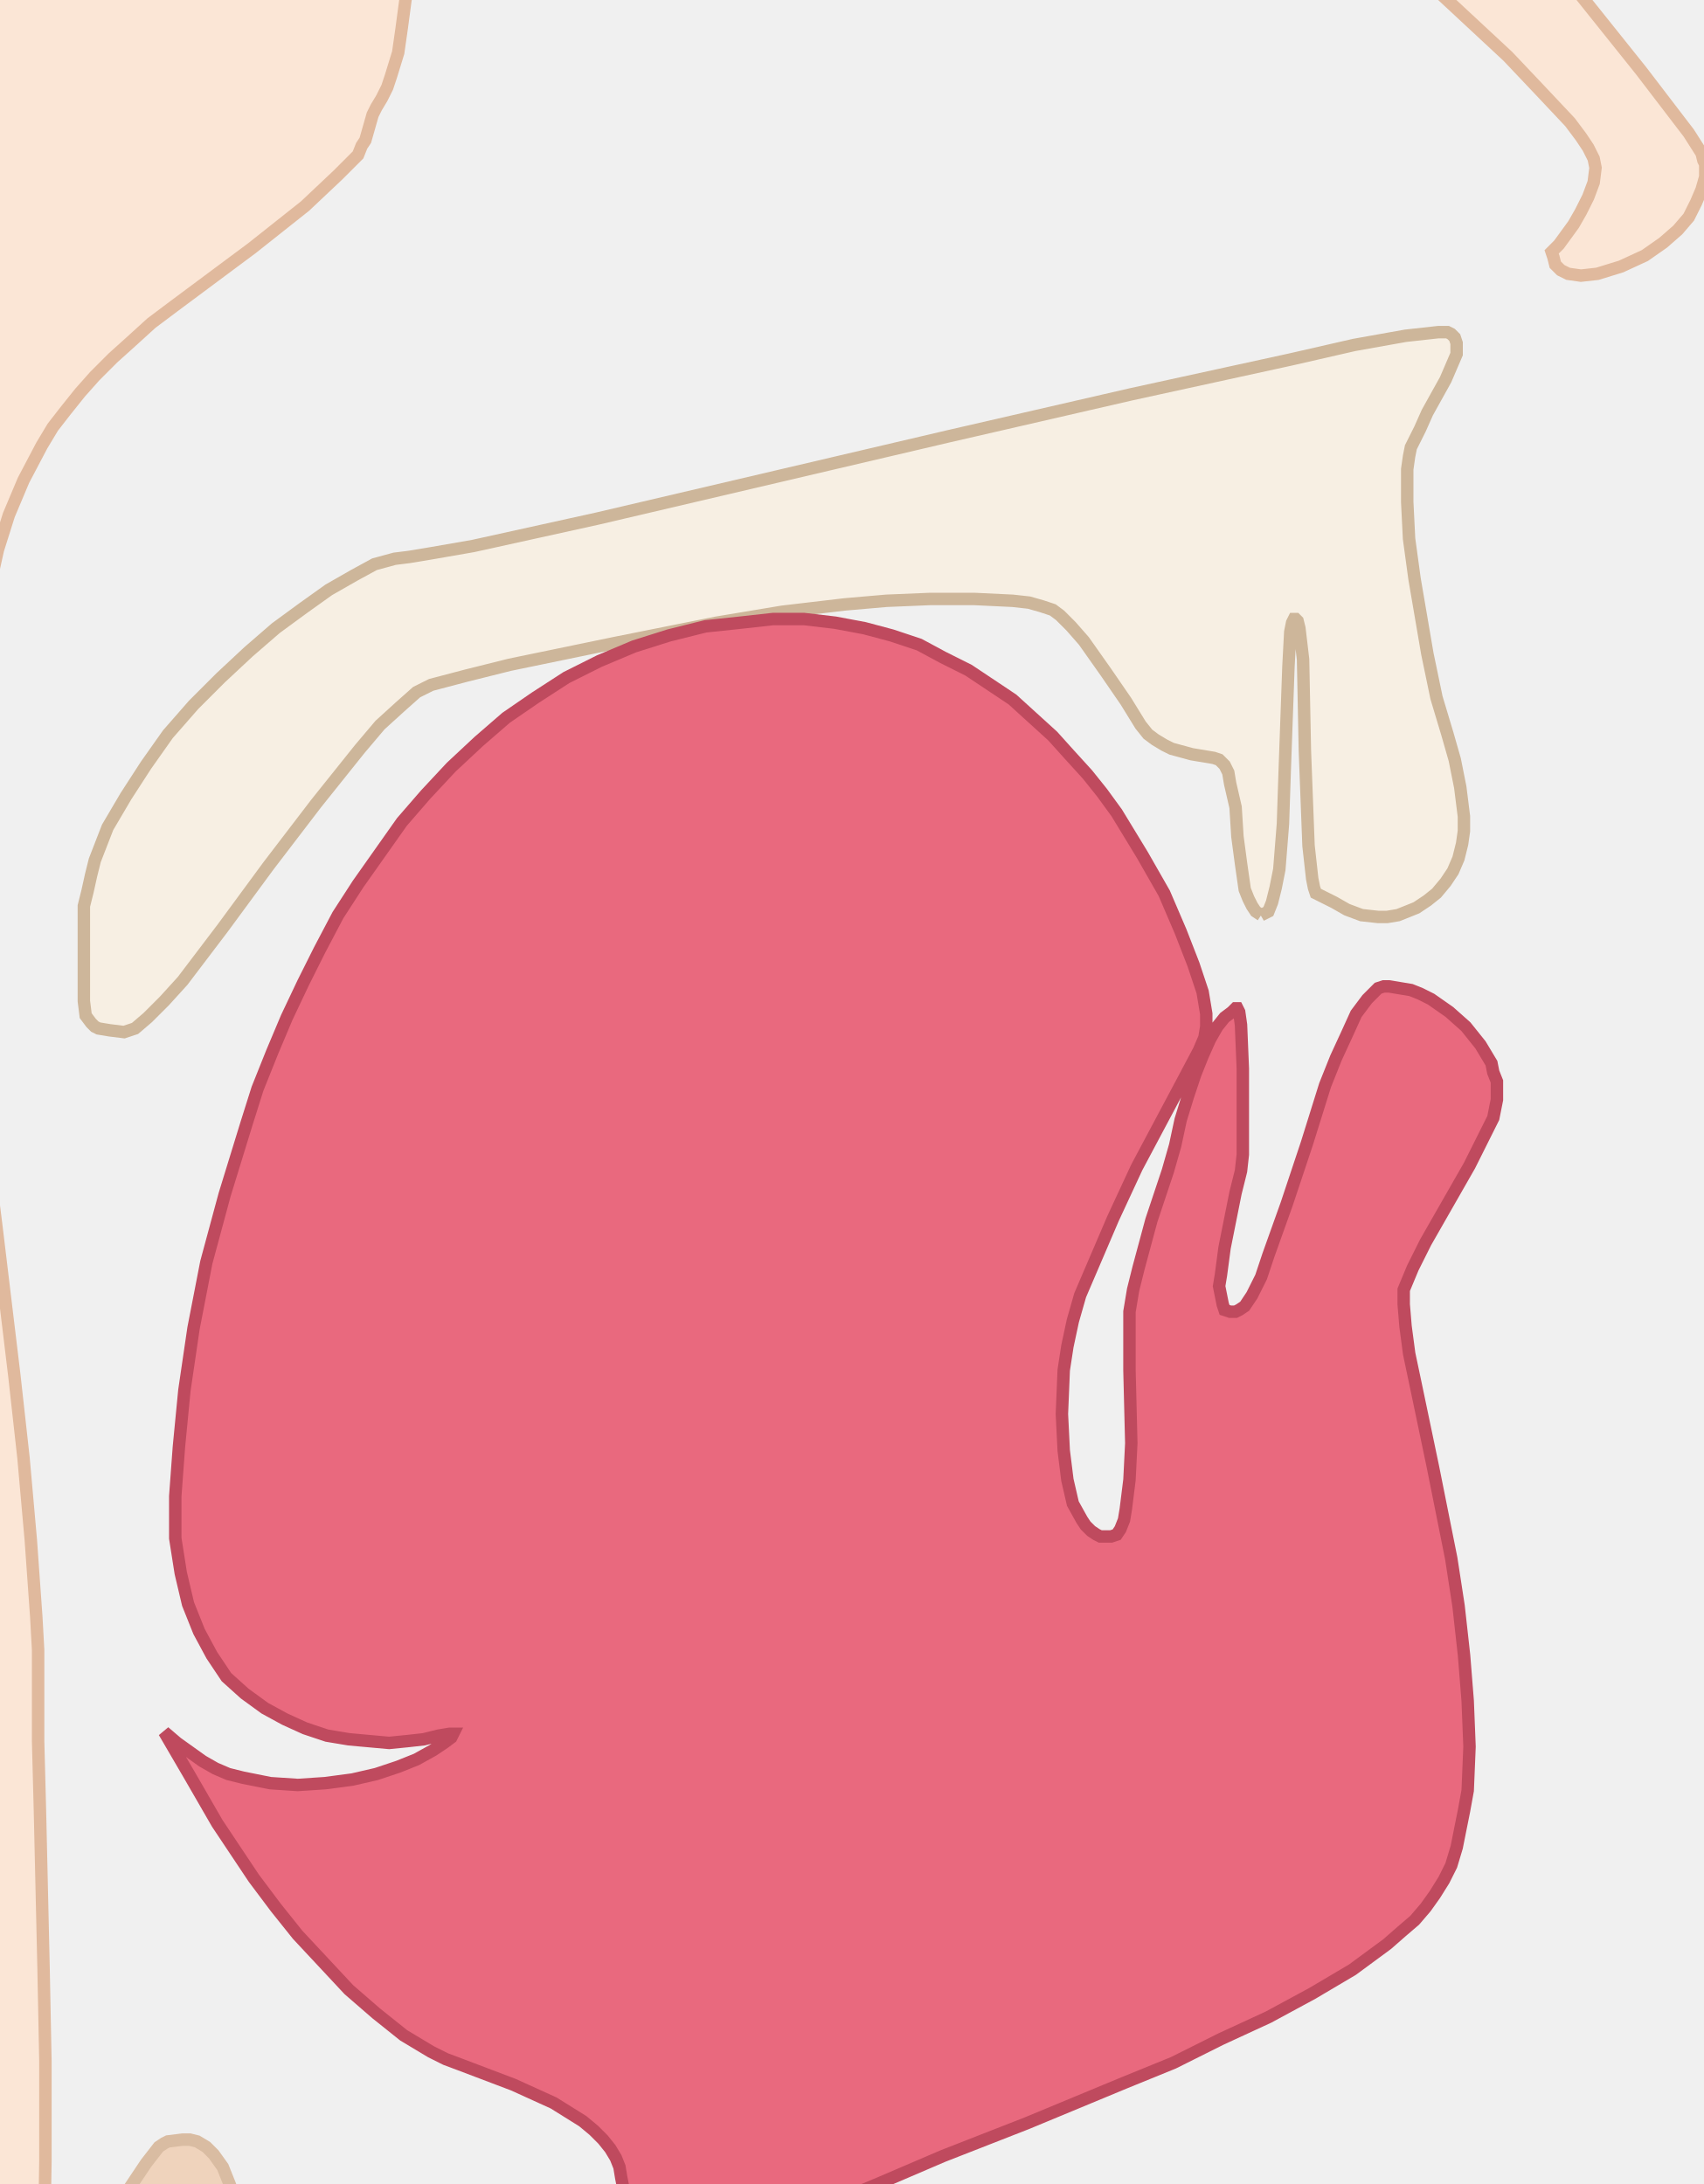
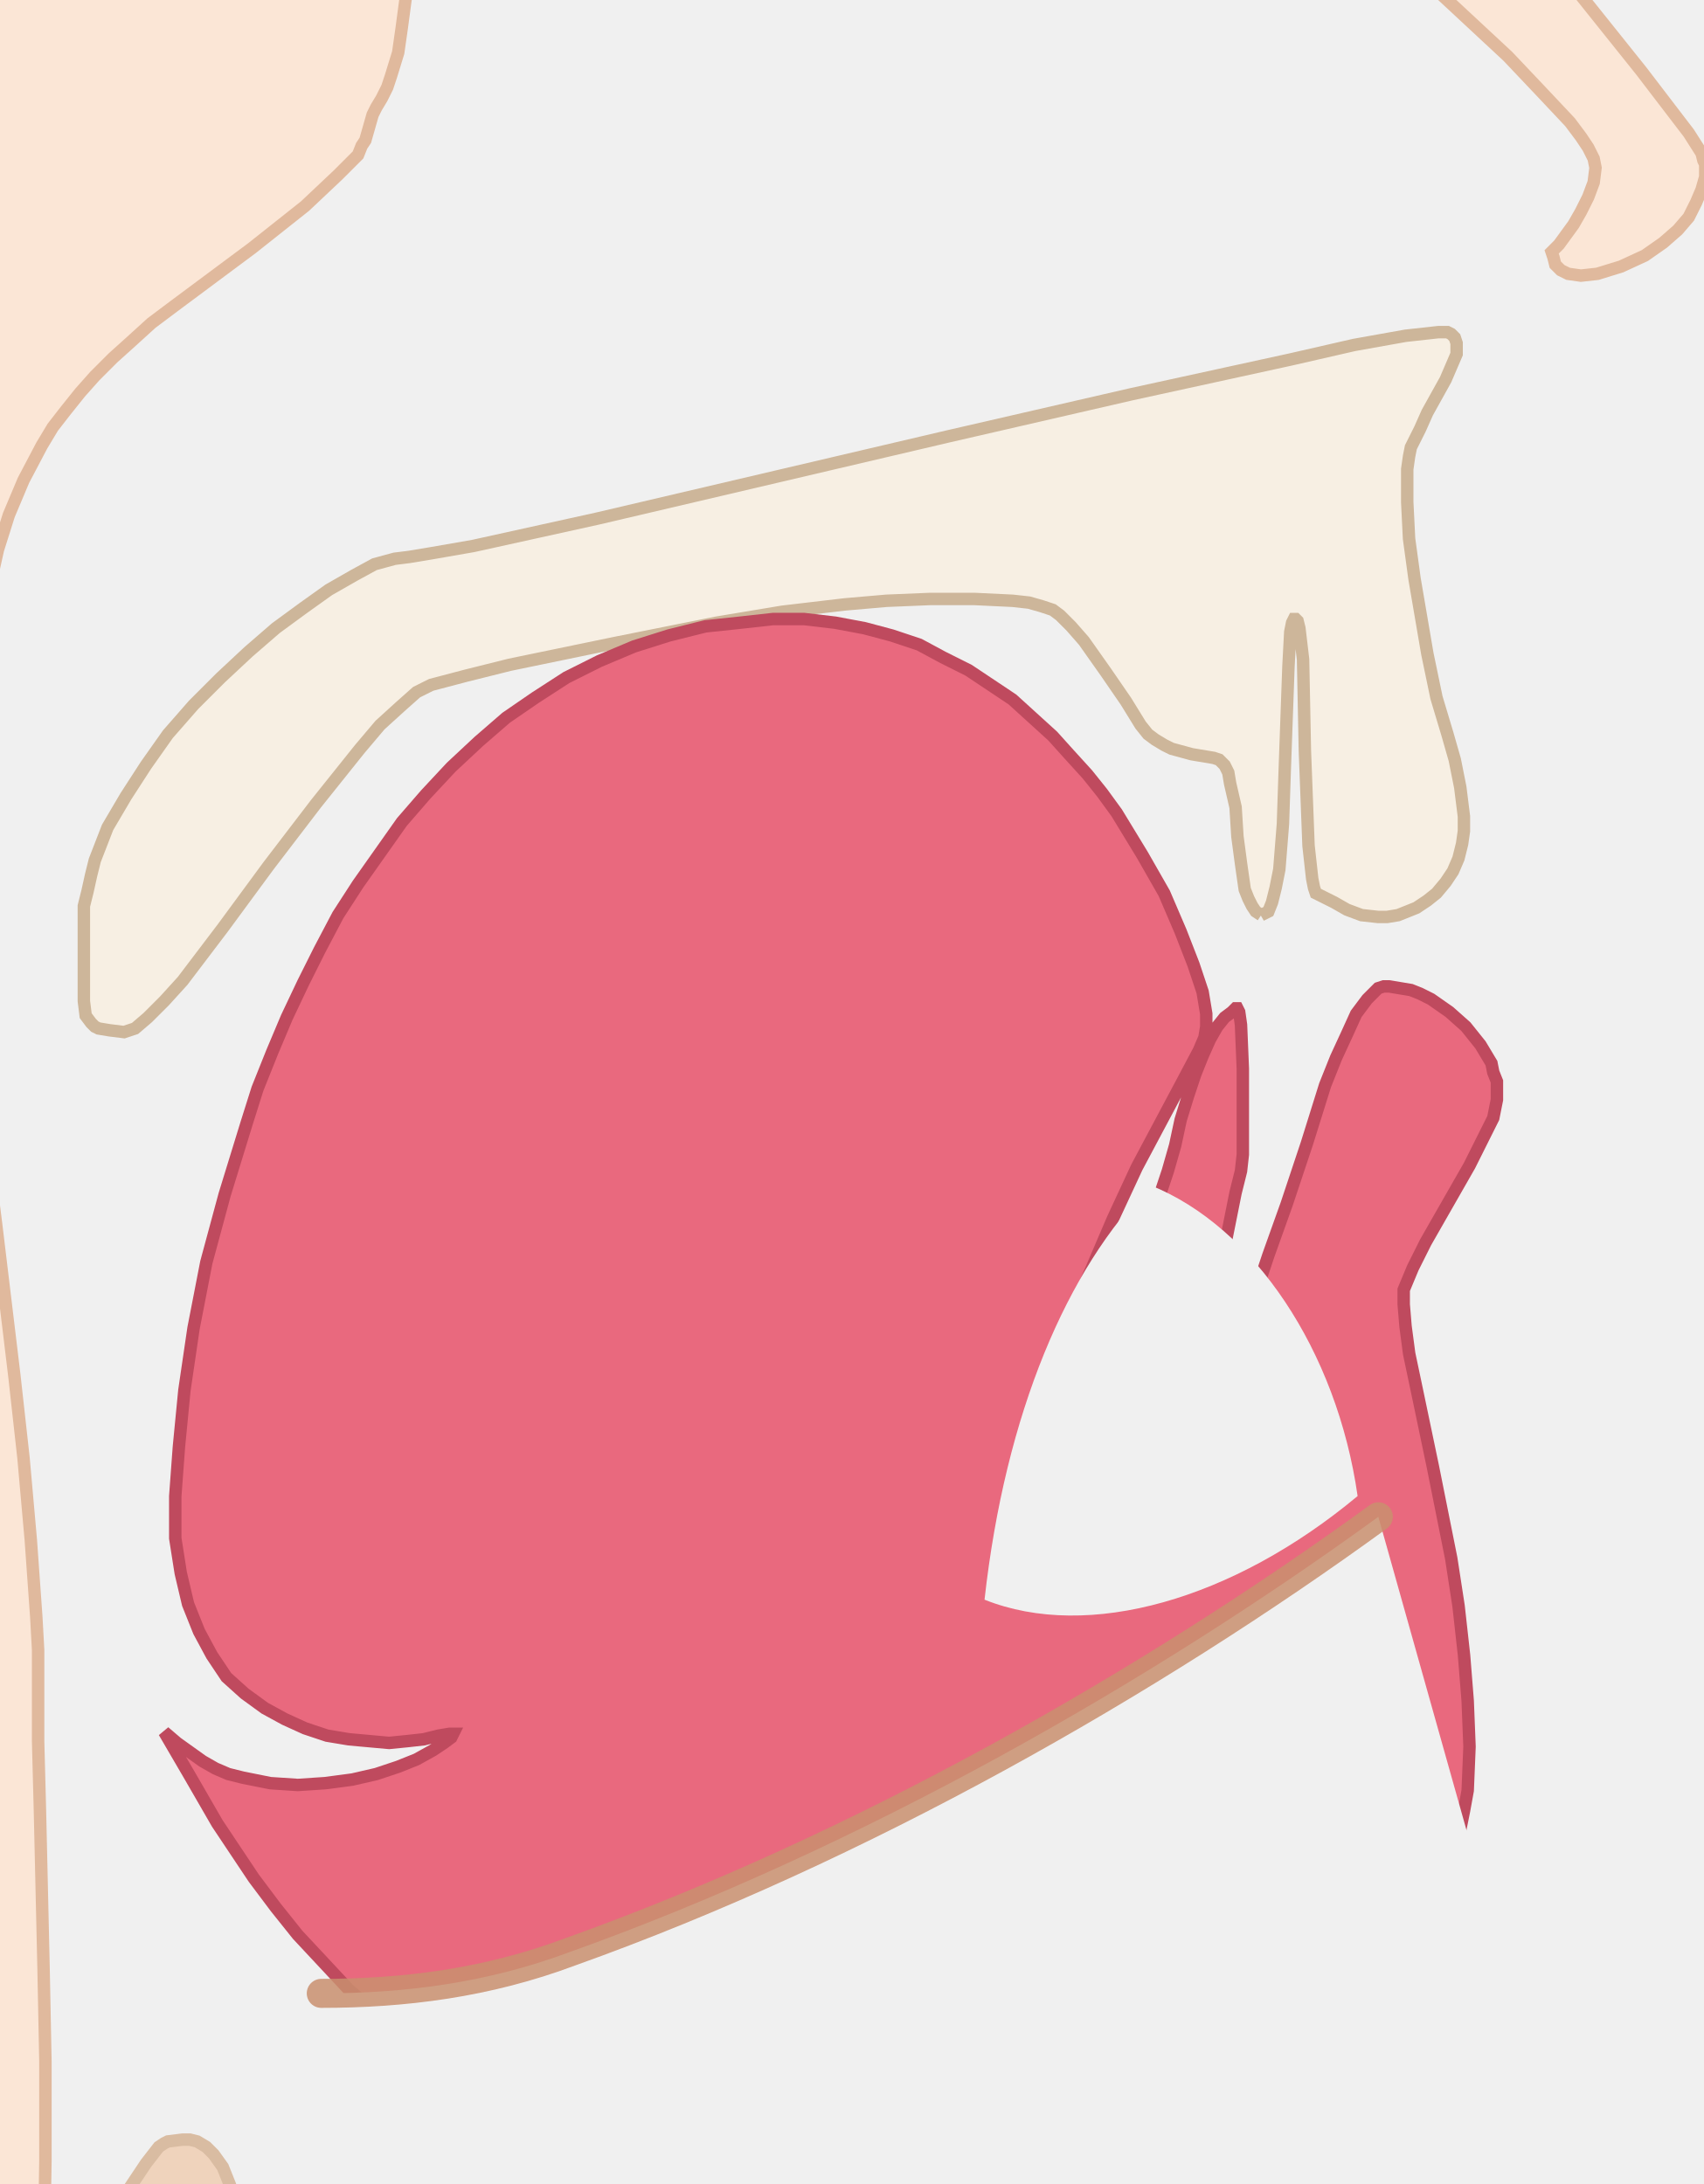
<svg xmlns="http://www.w3.org/2000/svg" viewBox="90.5 92.8 82.2 105.4" id="svg2" version="1.0">
  <defs id="defs4">
    <pattern y="0" x="0" height="6" width="6" patternUnits="userSpaceOnUse" id="WMFhbasepattern" />
  </defs>
  <path id="path7" d="m 98.249,244.475 0,0 -0.176,-5.115 -0.441,-11.465 -0.177,-6.262 0,-5.644 0,-2.381 0.088,-1.94 0.176,-1.499 0.088,-0.441 0.088,-0.353 0,0 1.235,-2.469 0.794,-1.499 0.706,-1.587 0.618,-1.588 0.441,-1.499 0.088,-0.706 0,-0.618 0,-0.617 -0.176,-0.529 0,0 -0.353,-0.882 -0.441,-0.617 -0.353,-0.353 -0.441,-0.265 -0.353,-0.088 -0.353,0 -0.706,0.088 0,0 -0.176,0.088 -0.265,0.177 -0.617,0.794 -0.706,1.058 -0.882,1.323 -0.794,1.499 -0.706,1.587 -0.529,1.499 -0.441,1.499 0,0 -0.088,0.794 -0.088,1.058 -0.088,2.558 0,3.087 0.088,3.352 0.176,6.791 0,2.91 0,2.381 0,0 -0.176,9.878 -0.088,5.997 5.027,0 z" style="fill:#EFD3BC;stroke:#D9BCA2;stroke-width:0.6" />
  <path id="path9" d="m 88.988,244.475 0,0 1.499,-14.199 1.058,-11.994 0.441,-5.556 0.353,-4.586 0,0 0.264,-5.732 0.088,-5.292 0,-4.851 -0.088,-4.41 -0.176,-7.673 -0.088,-3.352 0,-2.91 0,0 0,-1.499 -0.088,-1.588 -0.264,-3.704 -0.353,-3.969 -0.441,-3.969 -0.882,-7.32 -0.353,-2.822 -0.088,-1.94 0,0 -0.088,-7.673 -0.088,-4.321 0.088,-2.029 0.088,-1.852 0,0 0,-0.97 0,-0.97 -0.088,-2.469 -0.088,-1.323 0.088,-1.499 0.088,-1.499 0.176,-1.587 0.353,-1.588 0.529,-1.676 0.706,-1.676 0.882,-1.676 0.529,-0.882 0.617,-0.794 0.706,-0.882 0.706,-0.794 0.882,-0.882 0.882,-0.794 0.97,-0.882 1.058,-0.794 0,0 3.792,-2.822 2.558,-2.029 1.588,-1.499 0.529,-0.529 0.441,-0.441 0.176,-0.441 0.176,-0.265 0.176,-0.617 0.176,-0.617 0.176,-0.353 0.265,-0.441 0,0 0.264,-0.529 0.176,-0.529 0.353,-1.147 0.176,-1.234 0.176,-1.323 0.265,-1.146 0.264,-1.147 0.264,-0.441 0.265,-0.441 0.353,-0.441 0.441,-0.265 0,0 1.676,-0.794 2.91,-1.058 3.704,-1.411 4.233,-1.411 4.145,-1.323 3.881,-1.058 1.764,-0.441 1.411,-0.265 1.147,-0.176 0.882,0 0,0 1.676,0.264 2.117,0.618 2.558,0.882 2.734,0.97 2.646,1.235 2.646,1.323 1.146,0.617 1.058,0.706 0.97,0.618 0.794,0.706 0,0 3.44,3.087 3.792,3.528 1.587,1.676 1.411,1.499 0.529,0.706 0.353,0.529 0.264,0.529 0.088,0.441 0,0 -0.088,0.706 -0.264,0.706 -0.353,0.706 -0.353,0.618 -0.706,0.97 -0.353,0.353 0,0 0.088,0.264 0.088,0.353 0.265,0.265 0.353,0.176 0.618,0.088 0.794,-0.088 1.146,-0.353 0,0 1.147,-0.529 0.882,-0.618 0.706,-0.617 0.529,-0.617 0.353,-0.706 0.264,-0.618 0.177,-0.618 0,-0.617 0,0 -0.088,-0.176 -0.088,-0.353 -0.617,-0.97 -2.293,-2.998 -3.175,-3.969 -3.616,-4.498 -7.144,-8.731 -2.646,-3.351 -0.794,-1.147 -0.529,-0.794 0,0 -0.264,-0.618 -0.176,-0.617 -0.088,-0.706 -0.088,-0.794 0,-1.676 0.176,-1.764 0.353,-3.881 0.088,-2.028 0,-2.029 0,0 -0.088,-0.97 -0.176,-1.058 -0.441,-1.94 -0.617,-1.852 -0.617,-1.764 -0.706,-1.411 -0.529,-1.147 -0.529,-0.97 0,0 -0.177,-0.706 -0.706,-1.94 -1.146,-2.91 -0.794,-1.852 -0.97,-1.94 -1.058,-2.205 -1.235,-2.205 -1.411,-2.381 -1.587,-2.469 -1.764,-2.558 -1.94,-2.558 -2.117,-2.558 -2.381,-2.558 -2.558,-2.469 -2.734,-2.381 -1.499,-1.147 -1.499,-1.147 -1.587,-1.147 -1.588,-1.058 -1.676,-1.058 -1.764,-0.97 -1.764,-0.97 -1.852,-0.97 -1.94,-0.794 L 108.303,4.674 106.274,3.969 104.157,3.263 102.041,2.646 99.748,2.028 97.455,1.587 95.074,1.147 92.604,0.794 90.135,0.529 87.577,0.353 84.931,0.265 82.197,0.176 79.375,0.265 76.553,0.441 73.643,0.706 70.556,1.058 l -2.999,0.529 -3.175,0.529 -3.263,0.706 0,0 -3.175,0.794 -3.175,0.794 -2.998,0.794 -2.822,0.97 -2.822,0.882 -2.646,0.97 -2.557,0.97 -2.469,1.058 -2.381,1.058 -2.205,1.058 -2.205,1.147 -2.117,1.147 -1.94,1.147 -1.94,1.235 -1.764,1.235 -1.764,1.235 -1.587,1.235 -1.587,1.323 -1.499,1.235 -1.323,1.323 -1.323,1.323 -1.323,1.323 -1.147,1.411 -1.147,1.323 -0.97,1.411 -0.97,1.323 -0.97,1.411 -0.794,1.411 -1.587,2.734 -1.235,2.822 -1.147,2.734 -0.882,2.822 -0.794,2.646 -0.529,2.646 -0.441,2.646 -0.353,2.558 -0.176,2.469 -0.088,2.293 -0.088,2.293 0.088,2.117 0.176,3.881 0.176,3.263 0.176,2.557 0,0 0.176,2.469 0.441,2.999 0.617,3.439 0.794,3.881 1.058,4.057 1.147,4.321 1.411,4.41 1.499,4.41 1.676,4.498 1.764,4.233 1.94,4.057 0.97,1.941 0.97,1.852 1.058,1.764 1.058,1.676 1.058,1.499 1.147,1.411 1.058,1.323 1.147,1.146 1.147,0.97 1.147,0.794 0,0 1.147,0.794 1.147,0.882 1.235,0.882 1.147,1.058 2.381,2.205 2.381,2.469 2.293,2.646 2.205,2.646 2.117,2.734 2.028,2.822 1.852,2.646 1.676,2.558 1.587,2.381 1.323,2.117 1.852,3.351 0.529,1.058 0.264,0.618 0,0 0.177,0.441 0.264,0.618 0.794,1.764 1.058,2.293 0.529,1.411 0.529,1.411 0.441,1.587 0.441,1.676 0.353,1.852 0.265,1.852 0.088,1.852 -0.088,2.028 -0.176,2.029 -0.441,2.117 0,0 -1.323,5.556 -1.676,7.761 -3.881,18.256 -4.763,23.107 45.156,0 z" style="fill:#FBE6D6;stroke:#E0B99D;stroke-width:0.6" />
  <path id="path11" d="m 112.095,205.052 0,0 -0.265,-0.088 -0.353,0 -0.706,0.088 -0.794,0.177 -0.794,0.176 -0.882,0.265 -0.794,0.176 -0.794,0 -0.353,-0.088 -0.353,-0.088 0,0 -0.706,-0.176 -0.617,-0.088 -0.618,0.088 -0.618,0.088 -1.146,0.176 -0.618,0 -0.529,-0.088 0,0 1.146,-0.529 0.794,-0.353 0.794,-0.264 0.882,-0.265 0.794,-0.088 0.882,0 0.353,0.088 0.353,0.088 0,0 0.264,0.088 0.353,0.088 0.706,-0.088 0.706,-0.088 0.794,-0.264 0.882,-0.176 0.794,-0.176 0.706,-0.088 0.706,0.088 0,0 0.617,0.088 0.706,0 0.618,0 0.618,-0.177 1.146,-0.176 0.529,-0.088 0.353,0.088 0,0 -1.058,0.529 -1.587,0.706 -0.794,0.265 -0.794,0.176 -0.706,0 -0.353,0 -0.264,-0.088 0,0 z" style="fill:#EFD3BC;stroke:#D9BCA2;stroke-width:0.6" />
  <path id="path13" d="m 151.342,136.966 0,0 0.176,-0.088 0.176,-0.088 0.176,-0.441 0.176,-0.706 0.176,-0.882 0.176,-2.205 0.088,-2.646 0.177,-4.939 0.088,-1.676 0.088,-0.441 0.088,-0.176 0,0 0.088,0 0.088,0.088 0.088,0.353 0.177,1.499 0.088,4.41 0.176,4.586 0.176,1.587 0.088,0.441 0.088,0.264 0,0 0.882,0.441 0.618,0.353 0.706,0.264 0.794,0.088 0.441,0 0.529,-0.088 0.441,-0.176 0.441,-0.177 0.529,-0.353 0.441,-0.353 0,0 0.441,-0.529 0.353,-0.529 0.265,-0.617 0.176,-0.706 0.088,-0.617 0,-0.706 -0.177,-1.411 -0.264,-1.323 -0.353,-1.235 -0.529,-1.764 0,0 -0.441,-2.117 -0.618,-3.616 -0.265,-1.94 -0.088,-1.764 0,-1.588 0.088,-0.617 0.088,-0.441 0,0 0.441,-0.882 0.353,-0.794 0.882,-1.587 0.265,-0.618 0.265,-0.617 0,-0.529 -0.088,-0.265 -0.176,-0.176 0,0 -0.176,-0.088 -0.441,0 -1.587,0.176 -2.469,0.441 -3.087,0.706 -7.673,1.676 -8.819,2.029 -16.933,3.969 -5.997,1.323 -2.028,0.353 -1.058,0.176 0,0 -0.706,0.088 -0.97,0.264 -0.97,0.529 -1.235,0.706 -1.235,0.882 -1.323,0.97 -1.323,1.146 -1.323,1.235 -1.323,1.323 -1.235,1.411 -1.058,1.499 -0.97,1.499 -0.882,1.499 -0.617,1.588 -0.176,0.706 -0.176,0.794 -0.176,0.706 0,0.794 0,0 0,2.911 0,0.882 0.088,0.706 0.265,0.353 0.176,0.176 0.176,0.088 0.529,0.088 0.706,0.088 0,0 0.264,-0.088 0.265,-0.088 0.618,-0.529 0.794,-0.794 0.882,-0.97 1.94,-2.557 2.205,-2.999 2.293,-2.999 2.117,-2.646 0.97,-1.147 0.97,-0.882 0.794,-0.706 0.353,-0.177 0.353,-0.176 0,0 1.676,-0.441 2.117,-0.529 5.116,-1.058 4.851,-0.97 3.175,-0.529 0,0 2.999,-0.353 2.029,-0.177 2.117,-0.088 2.117,0 1.852,0.088 0.794,0.088 0.618,0.176 0.529,0.176 0.353,0.264 0,0 0.529,0.529 0.618,0.706 1.058,1.499 0.97,1.411 0.706,1.146 0,0 0.353,0.441 0.353,0.264 0.441,0.265 0.353,0.176 0.97,0.264 1.058,0.177 0,0 0.264,0.088 0.265,0.265 0.176,0.353 0.088,0.529 0.264,1.147 0.088,1.411 0.176,1.323 0.177,1.235 0.176,0.441 0.177,0.353 0.176,0.265 0.265,0.176 0,0 z" style="fill:#F7EFE3;stroke:#CDB69A;stroke-width:0.6" />
-   <path id="path15" d="m 122.237,244.475 0,0 1.235,-7.673 0.97,-6.173 0.353,-2.558 0.176,-1.94 0,0 0,-1.587 0,-1.764 -0.264,-3.439 -0.088,-1.588 0,-1.411 0.088,-1.146 0.088,-0.441 0.176,-0.353 0,0 0.353,-0.618 0.353,-0.794 0.794,-1.941 0.706,-1.94 0.441,-0.882 0.353,-0.794 0,0 0.353,-0.794 0.264,-0.97 0.529,-2.381 0.353,-1.323 0.441,-1.147 0.265,-0.529 0.265,-0.441 0.353,-0.441 0.353,-0.353 0,0 0.706,-0.441 1.058,-0.441 3.087,-1.323 4.057,-1.587 4.674,-1.94 2.381,-0.97 2.293,-1.146 2.293,-1.058 2.117,-1.146 1.94,-1.147 1.676,-1.235 0.706,-0.618 0.618,-0.529 0.529,-0.618 0.441,-0.618 0,0 0.441,-0.706 0.353,-0.706 0.265,-0.882 0.176,-0.882 0.177,-0.882 0.176,-0.97 0.088,-2.117 -0.088,-2.205 -0.176,-2.205 -0.265,-2.381 -0.353,-2.293 -0.882,-4.409 -0.794,-3.792 -0.353,-1.676 -0.176,-1.323 -0.088,-1.058 0,-0.706 0,0 0.441,-1.058 0.617,-1.235 1.411,-2.469 0.706,-1.235 0.617,-1.235 0.529,-1.058 0.088,-0.441 0.088,-0.441 0,0 0,-0.441 0,-0.441 -0.176,-0.441 -0.088,-0.441 -0.529,-0.882 -0.706,-0.882 -0.794,-0.706 -0.882,-0.617 -0.529,-0.265 -0.441,-0.176 -0.529,-0.088 -0.529,-0.088 0,0 -0.264,0 -0.265,0.088 -0.265,0.265 -0.264,0.265 -0.529,0.706 -0.441,0.97 -0.529,1.147 -0.529,1.323 -0.882,2.822 -0.97,2.911 -0.882,2.469 -0.353,1.058 -0.441,0.882 -0.353,0.529 -0.265,0.176 -0.176,0.088 0,0 -0.264,0 -0.265,-0.088 -0.088,-0.264 -0.088,-0.441 -0.088,-0.441 0.088,-0.529 0.176,-1.323 0.529,-2.646 0.264,-1.058 0.088,-0.794 0,0 0,-4.145 -0.088,-2.117 -0.088,-0.617 -0.088,-0.176 -0.088,0 0,0 -0.176,0.176 -0.353,0.264 -0.353,0.441 -0.353,0.617 -0.353,0.794 -0.353,0.882 -0.353,1.058 -0.353,1.146 0,0 -0.265,1.235 -0.353,1.234 -0.794,2.381 -0.618,2.293 -0.264,1.058 -0.176,1.058 0,0 0,1.235 0,1.587 0.088,3.528 -0.088,1.764 -0.176,1.411 -0.088,0.529 -0.176,0.441 -0.177,0.265 -0.264,0.088 0,0 -0.264,0 -0.265,0 -0.176,-0.088 -0.264,-0.176 -0.265,-0.264 -0.176,-0.265 -0.441,-0.794 -0.264,-1.147 -0.176,-1.411 -0.088,-1.764 0.088,-2.117 0,0 0.176,-1.147 0.264,-1.234 0.353,-1.235 0.529,-1.234 1.058,-2.469 1.146,-2.469 2.205,-4.145 0.794,-1.499 0.264,-0.618 0.088,-0.529 0,0 0,-0.617 -0.176,-1.058 -0.441,-1.323 -0.618,-1.587 -0.794,-1.852 -1.058,-1.852 -1.235,-2.029 -0.706,-0.97 -0.706,-0.882 -0.882,-0.97 -0.794,-0.882 -0.97,-0.882 -0.97,-0.882 -1.058,-0.706 -1.058,-0.706 -1.235,-0.618 -1.147,-0.618 -1.323,-0.441 -1.323,-0.353 -1.411,-0.265 -1.499,-0.176 -1.499,0 -1.587,0.176 -1.676,0.177 -1.764,0.441 0,0 -1.676,0.529 -1.676,0.706 -1.587,0.794 -1.499,0.97 -1.411,0.97 -1.323,1.147 -1.323,1.235 -1.234,1.323 -1.147,1.323 -1.058,1.499 -1.058,1.499 -0.97,1.499 -0.882,1.676 -0.794,1.587 -0.794,1.676 -0.706,1.676 -0.706,1.764 -0.529,1.676 -1.058,3.439 -0.882,3.263 -0.617,3.175 -0.441,2.998 -0.265,2.734 -0.176,2.381 0,2.028 0,0 0.264,1.676 0.353,1.499 0.529,1.323 0.617,1.147 0.706,1.058 0.882,0.794 0.97,0.706 0.97,0.529 0.97,0.441 1.058,0.353 1.058,0.176 0.97,0.088 0.97,0.088 0.882,-0.088 0.794,-0.088 0.706,-0.176 0,0 0.529,-0.088 0.176,0 0,0 -0.088,0.177 -0.353,0.264 -0.529,0.353 -0.794,0.441 -0.882,0.353 -1.058,0.353 -1.146,0.264 -1.323,0.176 -1.323,0.088 -1.323,-0.088 -1.323,-0.265 -0.706,-0.176 -0.618,-0.265 -0.618,-0.353 -0.617,-0.441 -0.617,-0.441 -0.618,-0.529 0,0 1.235,2.117 1.323,2.293 1.764,2.646 1.058,1.411 1.058,1.323 1.235,1.323 1.234,1.323 1.323,1.147 1.323,1.058 1.323,0.794 0.706,0.353 0.706,0.264 0,0 2.558,0.97 1.94,0.882 0.706,0.441 0.706,0.441 0.529,0.441 0.441,0.441 0.353,0.441 0.265,0.441 0.176,0.441 0.088,0.529 0.176,0.882 0,1.058 0,0 0,0.529 -0.176,0.618 -0.176,0.617 -0.353,0.617 -0.706,1.323 -0.97,1.499 -0.882,1.588 -0.882,1.676 -0.353,0.794 -0.353,0.882 -0.264,0.97 -0.176,0.882 0,0 -0.441,2.734 -0.794,4.057 -2.293,10.407 -2.293,9.878 -0.882,3.616 -0.529,1.94 14.111,0 z" style="fill:#E9697E;stroke:#BF4A5E;stroke-width:0.6" />
+   <path mask="url(#m-_)" id="path15" d="m 122.237,244.475 0,0 1.235,-7.673 0.97,-6.173 0.353,-2.558 0.176,-1.94 0,0 0,-1.587 0,-1.764 -0.264,-3.439 -0.088,-1.588 0,-1.411 0.088,-1.146 0.088,-0.441 0.176,-0.353 0,0 0.353,-0.618 0.353,-0.794 0.794,-1.941 0.706,-1.94 0.441,-0.882 0.353,-0.794 0,0 0.353,-0.794 0.264,-0.97 0.529,-2.381 0.353,-1.323 0.441,-1.147 0.265,-0.529 0.265,-0.441 0.353,-0.441 0.353,-0.353 0,0 0.706,-0.441 1.058,-0.441 3.087,-1.323 4.057,-1.587 4.674,-1.94 2.381,-0.97 2.293,-1.146 2.293,-1.058 2.117,-1.146 1.94,-1.147 1.676,-1.235 0.706,-0.618 0.618,-0.529 0.529,-0.618 0.441,-0.618 0,0 0.441,-0.706 0.353,-0.706 0.265,-0.882 0.176,-0.882 0.177,-0.882 0.176,-0.97 0.088,-2.117 -0.088,-2.205 -0.176,-2.205 -0.265,-2.381 -0.353,-2.293 -0.882,-4.409 -0.794,-3.792 -0.353,-1.676 -0.176,-1.323 -0.088,-1.058 0,-0.706 0,0 0.441,-1.058 0.617,-1.235 1.411,-2.469 0.706,-1.235 0.617,-1.235 0.529,-1.058 0.088,-0.441 0.088,-0.441 0,0 0,-0.441 0,-0.441 -0.176,-0.441 -0.088,-0.441 -0.529,-0.882 -0.706,-0.882 -0.794,-0.706 -0.882,-0.617 -0.529,-0.265 -0.441,-0.176 -0.529,-0.088 -0.529,-0.088 0,0 -0.264,0 -0.265,0.088 -0.265,0.265 -0.264,0.265 -0.529,0.706 -0.441,0.97 -0.529,1.147 -0.529,1.323 -0.882,2.822 -0.97,2.911 -0.882,2.469 -0.353,1.058 -0.441,0.882 -0.353,0.529 -0.265,0.176 -0.176,0.088 0,0 -0.264,0 -0.265,-0.088 -0.088,-0.264 -0.088,-0.441 -0.088,-0.441 0.088,-0.529 0.176,-1.323 0.529,-2.646 0.264,-1.058 0.088,-0.794 0,0 0,-4.145 -0.088,-2.117 -0.088,-0.617 -0.088,-0.176 -0.088,0 0,0 -0.176,0.176 -0.353,0.264 -0.353,0.441 -0.353,0.617 -0.353,0.794 -0.353,0.882 -0.353,1.058 -0.353,1.146 0,0 -0.265,1.235 -0.353,1.234 -0.794,2.381 -0.618,2.293 -0.264,1.058 -0.176,1.058 0,0 0,1.235 0,1.587 0.088,3.528 -0.088,1.764 -0.176,1.411 -0.088,0.529 -0.176,0.441 -0.177,0.265 -0.264,0.088 0,0 -0.264,0 -0.265,0 -0.176,-0.088 -0.264,-0.176 -0.265,-0.264 -0.176,-0.265 -0.441,-0.794 -0.264,-1.147 -0.176,-1.411 -0.088,-1.764 0.088,-2.117 0,0 0.176,-1.147 0.264,-1.234 0.353,-1.235 0.529,-1.234 1.058,-2.469 1.146,-2.469 2.205,-4.145 0.794,-1.499 0.264,-0.618 0.088,-0.529 0,0 0,-0.617 -0.176,-1.058 -0.441,-1.323 -0.618,-1.587 -0.794,-1.852 -1.058,-1.852 -1.235,-2.029 -0.706,-0.97 -0.706,-0.882 -0.882,-0.97 -0.794,-0.882 -0.97,-0.882 -0.97,-0.882 -1.058,-0.706 -1.058,-0.706 -1.235,-0.618 -1.147,-0.618 -1.323,-0.441 -1.323,-0.353 -1.411,-0.265 -1.499,-0.176 -1.499,0 -1.587,0.176 -1.676,0.177 -1.764,0.441 0,0 -1.676,0.529 -1.676,0.706 -1.587,0.794 -1.499,0.97 -1.411,0.97 -1.323,1.147 -1.323,1.235 -1.234,1.323 -1.147,1.323 -1.058,1.499 -1.058,1.499 -0.97,1.499 -0.882,1.676 -0.794,1.587 -0.794,1.676 -0.706,1.676 -0.706,1.764 -0.529,1.676 -1.058,3.439 -0.882,3.263 -0.617,3.175 -0.441,2.998 -0.265,2.734 -0.176,2.381 0,2.028 0,0 0.264,1.676 0.353,1.499 0.529,1.323 0.617,1.147 0.706,1.058 0.882,0.794 0.97,0.706 0.97,0.529 0.97,0.441 1.058,0.353 1.058,0.176 0.97,0.088 0.97,0.088 0.882,-0.088 0.794,-0.088 0.706,-0.176 0,0 0.529,-0.088 0.176,0 0,0 -0.088,0.177 -0.353,0.264 -0.529,0.353 -0.794,0.441 -0.882,0.353 -1.058,0.353 -1.146,0.264 -1.323,0.176 -1.323,0.088 -1.323,-0.088 -1.323,-0.265 -0.706,-0.176 -0.618,-0.265 -0.618,-0.353 -0.617,-0.441 -0.617,-0.441 -0.618,-0.529 0,0 1.235,2.117 1.323,2.293 1.764,2.646 1.058,1.411 1.058,1.323 1.235,1.323 1.234,1.323 1.323,1.147 1.323,1.058 1.323,0.794 0.706,0.353 0.706,0.264 0,0 2.558,0.97 1.94,0.882 0.706,0.441 0.706,0.441 0.529,0.441 0.441,0.441 0.353,0.441 0.265,0.441 0.176,0.441 0.088,0.529 0.176,0.882 0,1.058 0,0 0,0.529 -0.176,0.618 -0.176,0.617 -0.353,0.617 -0.706,1.323 -0.97,1.499 -0.882,1.588 -0.882,1.676 -0.353,0.794 -0.353,0.882 -0.264,0.97 -0.176,0.882 0,0 -0.441,2.734 -0.794,4.057 -2.293,10.407 -2.293,9.878 -0.882,3.616 -0.529,1.94 14.111,0 z" style="fill:#E9697E;stroke:#BF4A5E;stroke-width:0.6" />
+   <defs>
+     <mask id="m-_" maskUnits="userSpaceOnUse" x="0" y="0" width="300" height="300">
+       <rect x="0" y="0" width="300" height="300" fill="white" />
+       <path d="M157,166 C146,174 132,182 118,187 C114,188.5 110,189 106,189 L106,230 L175,230 Z" fill="black" />
+       <path d="M146,150 C151,152 155,158 156,165 C150,170 143,172 138,170 C139,161 142,154 146,150 Z" fill="black" />
+     </mask>
+   </defs>
+   <path d="M157,166 C146,174 132,182 118,187 C114,188.5 110,189 106,189" fill="none" stroke="#C98F6E" stroke-width="1.4" stroke-linecap="round" opacity="0.85" />
</svg>
